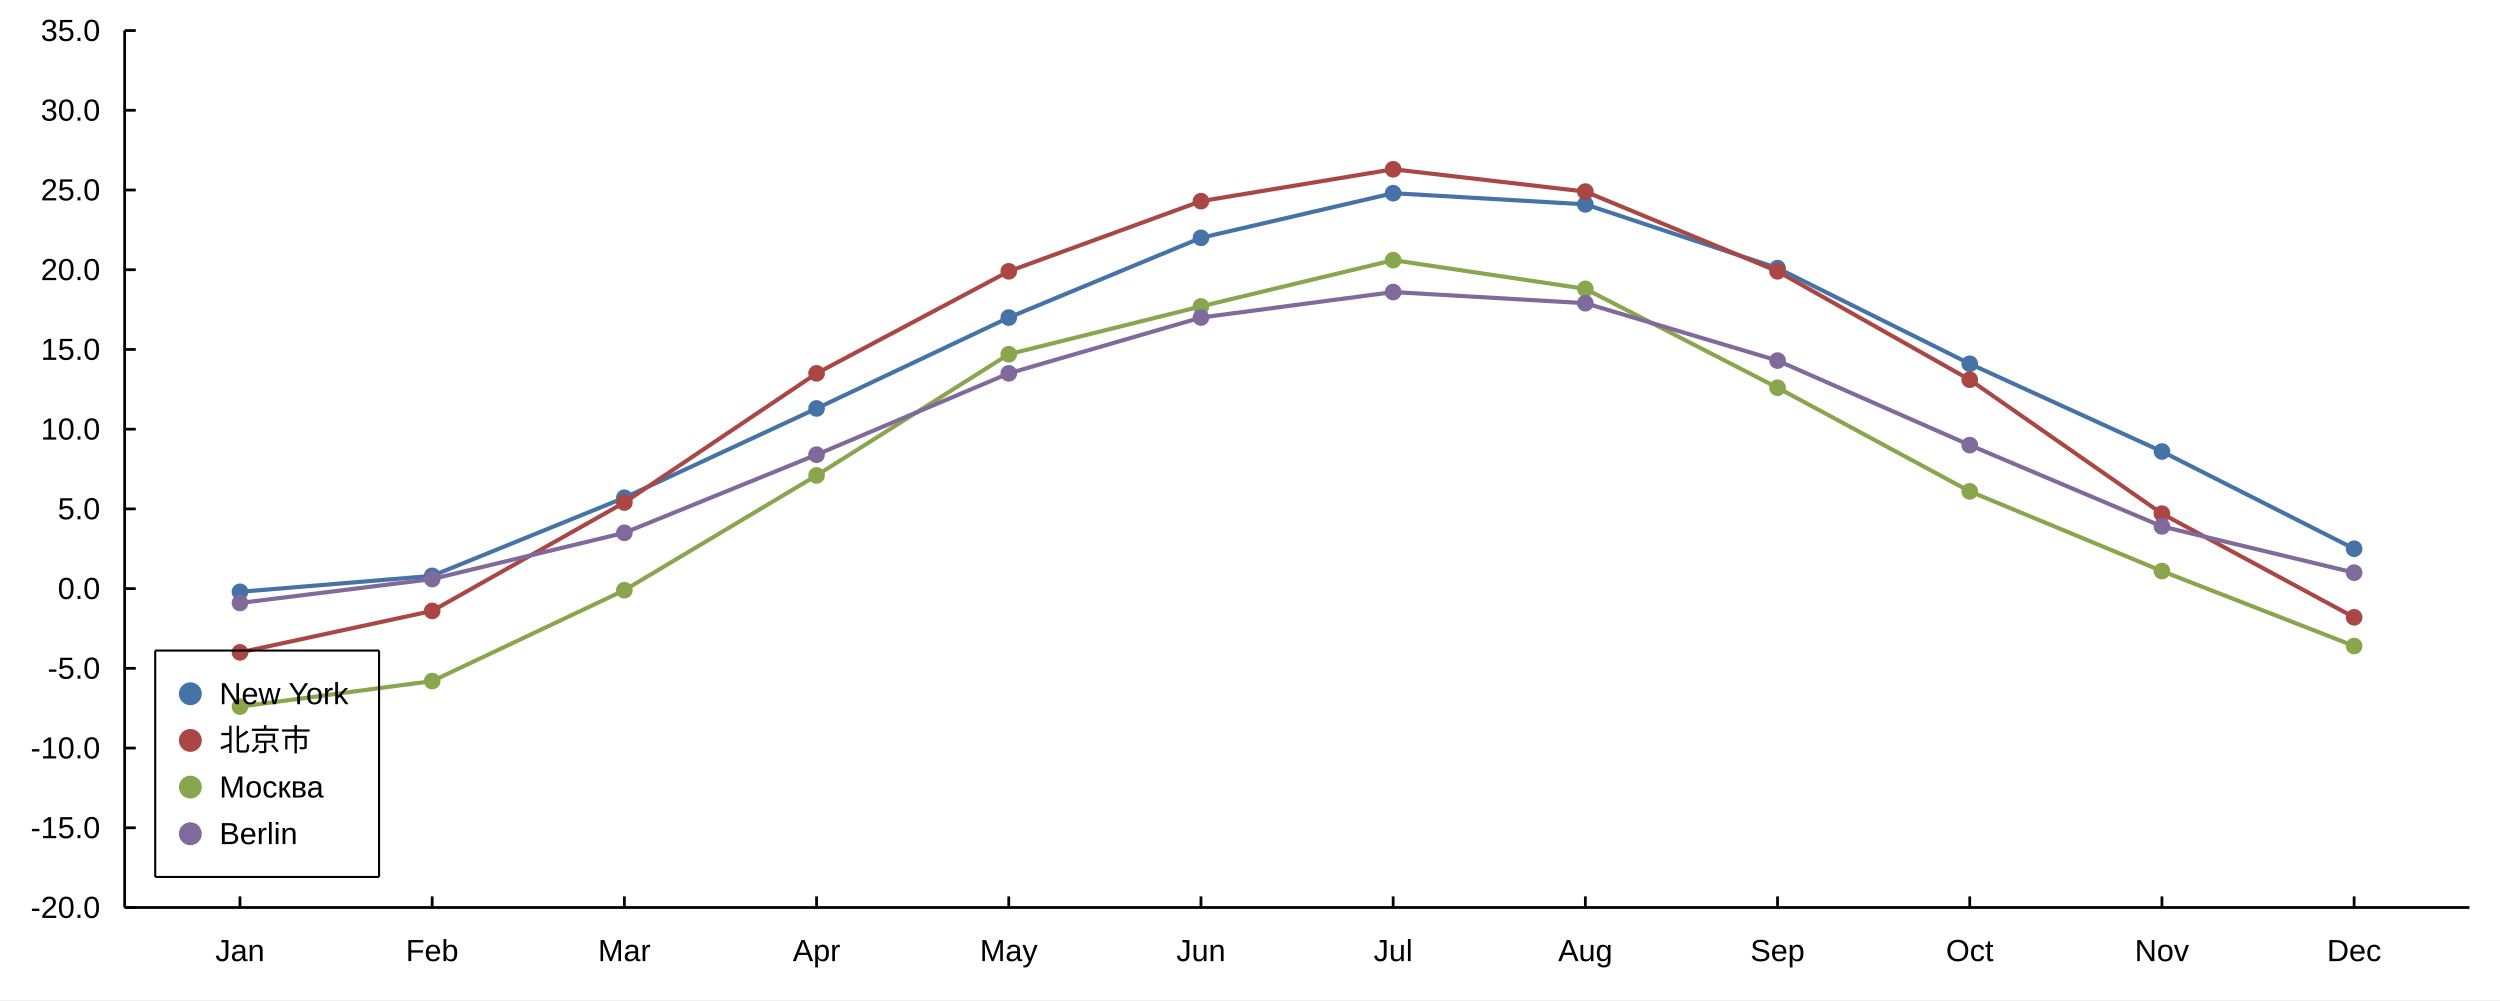
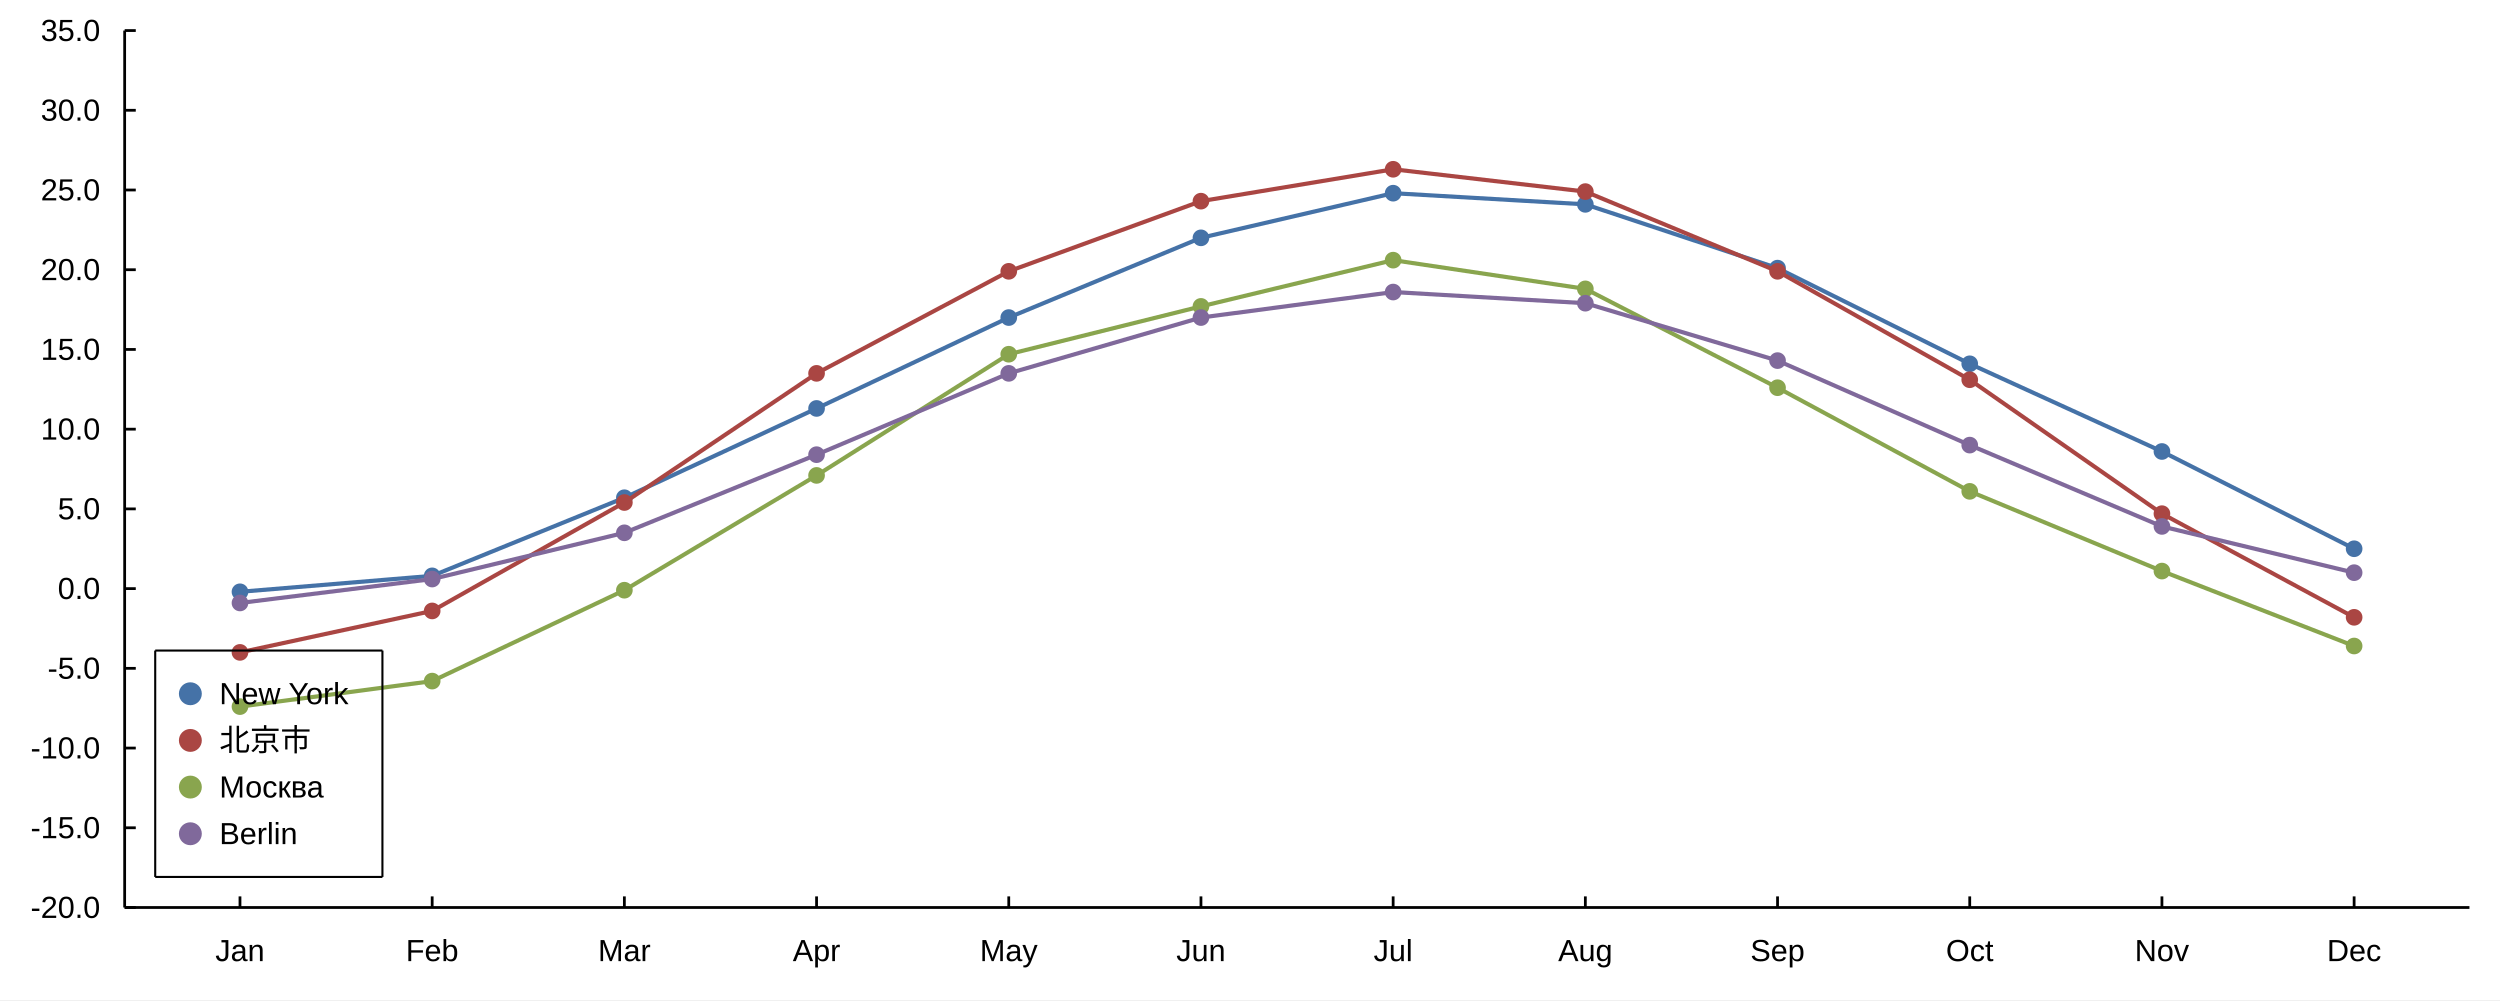
<svg xmlns="http://www.w3.org/2000/svg" width="1200" height="480" viewBox="0 0 1200 480">
  <rect width="1200" height="480" fill="#ffffff" />
  <path stroke-width="2" stroke="#4572a7" fill="none" d="M115.19 284.064 L207.444 276.411 L299.697 238.909 L391.951 196.051 L484.205 152.427 L576.459 114.16 L668.712 92.731 L760.966 98.088 L853.22 128.701 L945.474 174.621 L1037.73 216.715 L1129.98 263.4 " />
  <path fill="#4572a7" d="M119.19 284.064 M111.19 284.064 a4 4 0 1 0 8 0 a4 4 0 1 0 -8 0 " />
  <path fill="#4572a7" d="M211.444 276.411 M203.444 276.411 a4 4 0 1 0 8 0 a4 4 0 1 0 -8 0 " />
  <path fill="#4572a7" d="M303.697 238.909 M295.697 238.909 a4 4 0 1 0 8 0 a4 4 0 1 0 -8 0 " />
  <path fill="#4572a7" d="M395.951 196.051 M387.951 196.051 a4 4 0 1 0 8 0 a4 4 0 1 0 -8 0 " />
  <path fill="#4572a7" d="M488.205 152.427 M480.205 152.427 a4 4 0 1 0 8 0 a4 4 0 1 0 -8 0 " />
  <path fill="#4572a7" d="M580.459 114.16 M572.459 114.16 a4 4 0 1 0 8 0 a4 4 0 1 0 -8 0 " />
  <path fill="#4572a7" d="M672.712 92.731 M664.712 92.731 a4 4 0 1 0 8 0 a4 4 0 1 0 -8 0 " />
  <path fill="#4572a7" d="M764.966 98.088 M756.966 98.088 a4 4 0 1 0 8 0 a4 4 0 1 0 -8 0 " />
  <path fill="#4572a7" d="M857.22 128.701 M849.22 128.701 a4 4 0 1 0 8 0 a4 4 0 1 0 -8 0 " />
  <path fill="#4572a7" d="M949.474 174.621 M941.474 174.621 a4 4 0 1 0 8 0 a4 4 0 1 0 -8 0 " />
  <path fill="#4572a7" d="M1041.73 216.715 M1033.73 216.715 a4 4 0 1 0 8 0 a4 4 0 1 0 -8 0 " />
  <path fill="#4572a7" d="M1133.98 263.4 M1125.98 263.4 a4 4 0 1 0 8 0 a4 4 0 1 0 -8 0 " />
  <path stroke-width="2" stroke="#aa4643" fill="none" d="M115.19 313.147 L207.444 293.248 L299.697 241.205 L391.951 179.213 L484.205 130.232 L576.459 96.557 L668.712 81.251 L760.966 91.965 L853.22 130.232 L945.474 182.275 L1037.73 246.563 L1129.98 296.309 " />
  <path fill="#aa4643" d="M119.19 313.147 M111.19 313.147 a4 4 0 1 0 8 0 a4 4 0 1 0 -8 0 " />
  <path fill="#aa4643" d="M211.444 293.248 M203.444 293.248 a4 4 0 1 0 8 0 a4 4 0 1 0 -8 0 " />
  <path fill="#aa4643" d="M303.697 241.205 M295.697 241.205 a4 4 0 1 0 8 0 a4 4 0 1 0 -8 0 " />
  <path fill="#aa4643" d="M395.951 179.213 M387.951 179.213 a4 4 0 1 0 8 0 a4 4 0 1 0 -8 0 " />
  <path fill="#aa4643" d="M488.205 130.232 M480.205 130.232 a4 4 0 1 0 8 0 a4 4 0 1 0 -8 0 " />
  <path fill="#aa4643" d="M580.459 96.557 M572.459 96.557 a4 4 0 1 0 8 0 a4 4 0 1 0 -8 0 " />
  <path fill="#aa4643" d="M672.712 81.251 M664.712 81.251 a4 4 0 1 0 8 0 a4 4 0 1 0 -8 0 " />
  <path fill="#aa4643" d="M764.966 91.965 M756.966 91.965 a4 4 0 1 0 8 0 a4 4 0 1 0 -8 0 " />
  <path fill="#aa4643" d="M857.22 130.232 M849.22 130.232 a4 4 0 1 0 8 0 a4 4 0 1 0 -8 0 " />
  <path fill="#aa4643" d="M949.474 182.275 M941.474 182.275 a4 4 0 1 0 8 0 a4 4 0 1 0 -8 0 " />
  <path fill="#aa4643" d="M1041.73 246.563 M1033.73 246.563 a4 4 0 1 0 8 0 a4 4 0 1 0 -8 0 " />
  <path fill="#aa4643" d="M1133.98 296.309 M1125.98 296.309 a4 4 0 1 0 8 0 a4 4 0 1 0 -8 0 " />
  <path stroke-width="2" stroke="#89a54e" fill="none" d="M115.19 339.168 L207.444 326.923 L299.697 283.299 L391.951 228.195 L484.205 170.029 L576.459 147.069 L668.712 124.875 L760.966 138.651 L853.22 186.101 L945.474 235.848 L1037.73 274.115 L1129.98 310.085 " />
  <path fill="#89a54e" d="M119.19 339.168 M111.19 339.168 a4 4 0 1 0 8 0 a4 4 0 1 0 -8 0 " />
  <path fill="#89a54e" d="M211.444 326.923 M203.444 326.923 a4 4 0 1 0 8 0 a4 4 0 1 0 -8 0 " />
  <path fill="#89a54e" d="M303.697 283.299 M295.697 283.299 a4 4 0 1 0 8 0 a4 4 0 1 0 -8 0 " />
  <path fill="#89a54e" d="M395.951 228.195 M387.951 228.195 a4 4 0 1 0 8 0 a4 4 0 1 0 -8 0 " />
  <path fill="#89a54e" d="M488.205 170.029 M480.205 170.029 a4 4 0 1 0 8 0 a4 4 0 1 0 -8 0 " />
  <path fill="#89a54e" d="M580.459 147.069 M572.459 147.069 a4 4 0 1 0 8 0 a4 4 0 1 0 -8 0 " />
  <path fill="#89a54e" d="M672.712 124.875 M664.712 124.875 a4 4 0 1 0 8 0 a4 4 0 1 0 -8 0 " />
  <path fill="#89a54e" d="M764.966 138.651 M756.966 138.651 a4 4 0 1 0 8 0 a4 4 0 1 0 -8 0 " />
  <path fill="#89a54e" d="M857.22 186.101 M849.22 186.101 a4 4 0 1 0 8 0 a4 4 0 1 0 -8 0 " />
  <path fill="#89a54e" d="M949.474 235.848 M941.474 235.848 a4 4 0 1 0 8 0 a4 4 0 1 0 -8 0 " />
  <path fill="#89a54e" d="M1041.73 274.115 M1033.73 274.115 a4 4 0 1 0 8 0 a4 4 0 1 0 -8 0 " />
  <path fill="#89a54e" d="M1133.98 310.085 M1125.98 310.085 a4 4 0 1 0 8 0 a4 4 0 1 0 -8 0 " />
  <path stroke-width="2" stroke="#80699b" fill="none" d="M115.19 289.421 L207.444 277.941 L299.697 255.747 L391.951 218.245 L484.205 179.213 L576.459 152.427 L668.712 140.181 L760.966 145.539 L853.22 173.091 L945.474 213.653 L1037.73 252.685 L1129.98 274.88 " />
  <path fill="#80699b" d="M119.19 289.421 M111.19 289.421 a4 4 0 1 0 8 0 a4 4 0 1 0 -8 0 " />
  <path fill="#80699b" d="M211.444 277.941 M203.444 277.941 a4 4 0 1 0 8 0 a4 4 0 1 0 -8 0 " />
  <path fill="#80699b" d="M303.697 255.747 M295.697 255.747 a4 4 0 1 0 8 0 a4 4 0 1 0 -8 0 " />
  <path fill="#80699b" d="M395.951 218.245 M387.951 218.245 a4 4 0 1 0 8 0 a4 4 0 1 0 -8 0 " />
  <path fill="#80699b" d="M488.205 179.213 M480.205 179.213 a4 4 0 1 0 8 0 a4 4 0 1 0 -8 0 " />
  <path fill="#80699b" d="M580.459 152.427 M572.459 152.427 a4 4 0 1 0 8 0 a4 4 0 1 0 -8 0 " />
  <path fill="#80699b" d="M672.712 140.181 M664.712 140.181 a4 4 0 1 0 8 0 a4 4 0 1 0 -8 0 " />
  <path fill="#80699b" d="M764.966 145.539 M756.966 145.539 a4 4 0 1 0 8 0 a4 4 0 1 0 -8 0 " />
  <path fill="#80699b" d="M857.22 173.091 M849.22 173.091 a4 4 0 1 0 8 0 a4 4 0 1 0 -8 0 " />
  <path fill="#80699b" d="M949.474 213.653 M941.474 213.653 a4 4 0 1 0 8 0 a4 4 0 1 0 -8 0 " />
  <path fill="#80699b" d="M1041.73 252.685 M1033.73 252.685 a4 4 0 1 0 8 0 a4 4 0 1 0 -8 0 " />
  <path fill="#80699b" d="M1133.98 274.88 M1125.98 274.88 a4 4 0 1 0 8 0 a4 4 0 1 0 -8 0 " />
-   <path stroke-width="1" stroke="#000000" fill="none" d="M74.504 312.267 L181.955 312.267 " />
-   <path stroke-width="1" stroke="#000000" fill="none" d="M181.955 312.267 L181.955 420.933 " />
-   <path stroke-width="1" stroke="#000000" fill="none" d="M74.504 420.933 L181.955 420.933 " />
+   <path stroke-width="1" stroke="#000000" fill="none" d="M74.504 312.267 L183.565 312.267 " />
+   <path stroke-width="1" stroke="#000000" fill="none" d="M183.565 312.267 L183.565 420.933 " />
+   <path stroke-width="1" stroke="#000000" fill="none" d="M74.504 420.933 L183.565 420.933 " />
  <path stroke-width="1" stroke="#000000" fill="none" d="M74.504 312.267 L74.504 420.933 " />
  <text x="105.304" y="338" fill="#000000" font-size="14.667" font-family="Arial,Helvetica,'Helvetica Neue',sans-serif" font-weight="500">New York</text>
  <path fill="#4572a7" d="M96.871 333 M85.871 333 a5.5 5.5 0 1 0 11 0 a5.5 5.5 0 1 0 -11 0 " />
  <text x="105.304" y="360.4" fill="#000000" font-size="14.667" font-family="Arial,Helvetica,'Helvetica Neue',sans-serif" font-weight="500">北京市   </text>
  <path fill="#aa4643" d="M96.871 355.4 M85.871 355.4 a5.5 5.5 0 1 0 11 0 a5.5 5.5 0 1 0 -11 0 " />
  <text x="105.304" y="382.8" fill="#000000" font-size="14.667" font-family="Arial,Helvetica,'Helvetica Neue',sans-serif" font-weight="500">Москва</text>
  <path fill="#89a54e" d="M96.871 377.8 M85.871 377.8 a5.5 5.5 0 1 0 11 0 a5.5 5.5 0 1 0 -11 0 " />
  <text x="105.304" y="405.2" fill="#000000" font-size="14.667" font-family="Arial,Helvetica,'Helvetica Neue',sans-serif" font-weight="500">Berlin</text>
  <path fill="#80699b" d="M96.871 400.2 M85.871 400.2 a5.5 5.5 0 1 0 11 0 a5.5 5.5 0 1 0 -11 0 " />
  <path stroke-width="1.333" stroke="#000000" fill="none" d="M59.837 435.6 L1185.33 435.6 " />
  <path stroke-width="1.333" stroke="#000000" fill="none" d="M115.19 430.267 L115.19 435.6 " />
  <path stroke-width="1.333" stroke="#000000" fill="none" d="M207.444 430.267 L207.444 435.6 " />
  <path stroke-width="1.333" stroke="#000000" fill="none" d="M299.697 430.267 L299.697 435.6 " />
  <path stroke-width="1.333" stroke="#000000" fill="none" d="M391.951 430.267 L391.951 435.6 " />
  <path stroke-width="1.333" stroke="#000000" fill="none" d="M484.205 430.267 L484.205 435.6 " />
  <path stroke-width="1.333" stroke="#000000" fill="none" d="M576.459 430.267 L576.459 435.6 " />
  <path stroke-width="1.333" stroke="#000000" fill="none" d="M668.712 430.267 L668.712 435.6 " />
  <path stroke-width="1.333" stroke="#000000" fill="none" d="M760.966 430.267 L760.966 435.6 " />
  <path stroke-width="1.333" stroke="#000000" fill="none" d="M853.22 430.267 L853.22 435.6 " />
  <path stroke-width="1.333" stroke="#000000" fill="none" d="M945.474 430.267 L945.474 435.6 " />
  <path stroke-width="1.333" stroke="#000000" fill="none" d="M1037.73 430.267 L1037.73 435.6 " />
  <path stroke-width="1.333" stroke="#000000" fill="none" d="M1129.98 430.267 L1129.98 435.6 " />
  <text x="103.362" y="461.333" fill="#000000" font-size="14.667" font-family="Arial,Helvetica,'Helvetica Neue',sans-serif" font-weight="500">Jan</text>
  <text x="194.803" y="461.333" fill="#000000" font-size="14.667" font-family="Arial,Helvetica,'Helvetica Neue',sans-serif" font-weight="500">Feb</text>
  <text x="287.064" y="461.333" fill="#000000" font-size="14.667" font-family="Arial,Helvetica,'Helvetica Neue',sans-serif" font-weight="500">Mar</text>
  <text x="380.537" y="461.333" fill="#000000" font-size="14.667" font-family="Arial,Helvetica,'Helvetica Neue',sans-serif" font-weight="500">Apr</text>
  <text x="470.345" y="461.333" fill="#000000" font-size="14.667" font-family="Arial,Helvetica,'Helvetica Neue',sans-serif" font-weight="500">May</text>
  <text x="564.63" y="461.333" fill="#000000" font-size="14.667" font-family="Arial,Helvetica,'Helvetica Neue',sans-serif" font-weight="500">Jun</text>
  <text x="659.329" y="461.333" fill="#000000" font-size="14.667" font-family="Arial,Helvetica,'Helvetica Neue',sans-serif" font-weight="500">Jul</text>
  <text x="747.919" y="461.333" fill="#000000" font-size="14.667" font-family="Arial,Helvetica,'Helvetica Neue',sans-serif" font-weight="500">Aug</text>
  <text x="840.173" y="461.333" fill="#000000" font-size="14.667" font-family="Arial,Helvetica,'Helvetica Neue',sans-serif" font-weight="500">Sep</text>
  <text x="934.06" y="461.333" fill="#000000" font-size="14.667" font-family="Arial,Helvetica,'Helvetica Neue',sans-serif" font-weight="500">Oct</text>
  <text x="1024.68" y="461.333" fill="#000000" font-size="14.667" font-family="Arial,Helvetica,'Helvetica Neue',sans-serif" font-weight="500">Nov</text>
  <text x="1116.934" y="461.333" fill="#000000" font-size="14.667" font-family="Arial,Helvetica,'Helvetica Neue',sans-serif" font-weight="500">Dec</text>
  <path stroke-width="1.333" stroke="#000000" fill="none" d="M59.837 14.667 L59.837 435.6 " />
  <path stroke-width="1.333" stroke="#000000" fill="none" d="M59.837 435.6 L65.171 435.6 " />
  <path stroke-width="1.333" stroke="#000000" fill="none" d="M59.837 397.333 L65.171 397.333 " />
  <path stroke-width="1.333" stroke="#000000" fill="none" d="M59.837 359.067 L65.171 359.067 " />
  <path stroke-width="1.333" stroke="#000000" fill="none" d="M59.837 320.8 L65.171 320.8 " />
  <path stroke-width="1.333" stroke="#000000" fill="none" d="M59.837 282.533 L65.171 282.533 " />
  <path stroke-width="1.333" stroke="#000000" fill="none" d="M59.837 244.267 L65.171 244.267 " />
  <path stroke-width="1.333" stroke="#000000" fill="none" d="M59.837 206 L65.171 206 " />
  <path stroke-width="1.333" stroke="#000000" fill="none" d="M59.837 167.733 L65.171 167.733 " />
  <path stroke-width="1.333" stroke="#000000" fill="none" d="M59.837 129.467 L65.171 129.467 " />
  <path stroke-width="1.333" stroke="#000000" fill="none" d="M59.837 91.2 L65.171 91.2 " />
  <path stroke-width="1.333" stroke="#000000" fill="none" d="M59.837 52.933 L65.171 52.933 " />
  <path stroke-width="1.333" stroke="#000000" fill="none" d="M59.837 14.667 L65.171 14.667 " />
  <text x="14.667" y="440.6" fill="#000000" font-size="14.667" font-family="Arial,Helvetica,'Helvetica Neue',sans-serif" font-weight="500">-20.0</text>
  <text x="14.667" y="402.333" fill="#000000" font-size="14.667" font-family="Arial,Helvetica,'Helvetica Neue',sans-serif" font-weight="500">-15.0</text>
  <text x="14.667" y="364.067" fill="#000000" font-size="14.667" font-family="Arial,Helvetica,'Helvetica Neue',sans-serif" font-weight="500">-10.0</text>
  <text x="22.823" y="325.8" fill="#000000" font-size="14.667" font-family="Arial,Helvetica,'Helvetica Neue',sans-serif" font-weight="500">-5.0</text>
  <text x="27.714" y="287.533" fill="#000000" font-size="14.667" font-family="Arial,Helvetica,'Helvetica Neue',sans-serif" font-weight="500">0.0</text>
  <text x="27.714" y="249.267" fill="#000000" font-size="14.667" font-family="Arial,Helvetica,'Helvetica Neue',sans-serif" font-weight="500">5.0</text>
  <text x="19.557" y="211" fill="#000000" font-size="14.667" font-family="Arial,Helvetica,'Helvetica Neue',sans-serif" font-weight="500">10.0</text>
  <text x="19.557" y="172.733" fill="#000000" font-size="14.667" font-family="Arial,Helvetica,'Helvetica Neue',sans-serif" font-weight="500">15.0</text>
  <text x="19.557" y="134.467" fill="#000000" font-size="14.667" font-family="Arial,Helvetica,'Helvetica Neue',sans-serif" font-weight="500">20.0</text>
  <text x="19.557" y="96.2" fill="#000000" font-size="14.667" font-family="Arial,Helvetica,'Helvetica Neue',sans-serif" font-weight="500">25.0</text>
  <text x="19.557" y="57.933" fill="#000000" font-size="14.667" font-family="Arial,Helvetica,'Helvetica Neue',sans-serif" font-weight="500">30.0</text>
  <text x="19.557" y="19.667" fill="#000000" font-size="14.667" font-family="Arial,Helvetica,'Helvetica Neue',sans-serif" font-weight="500">35.0</text>
</svg>
